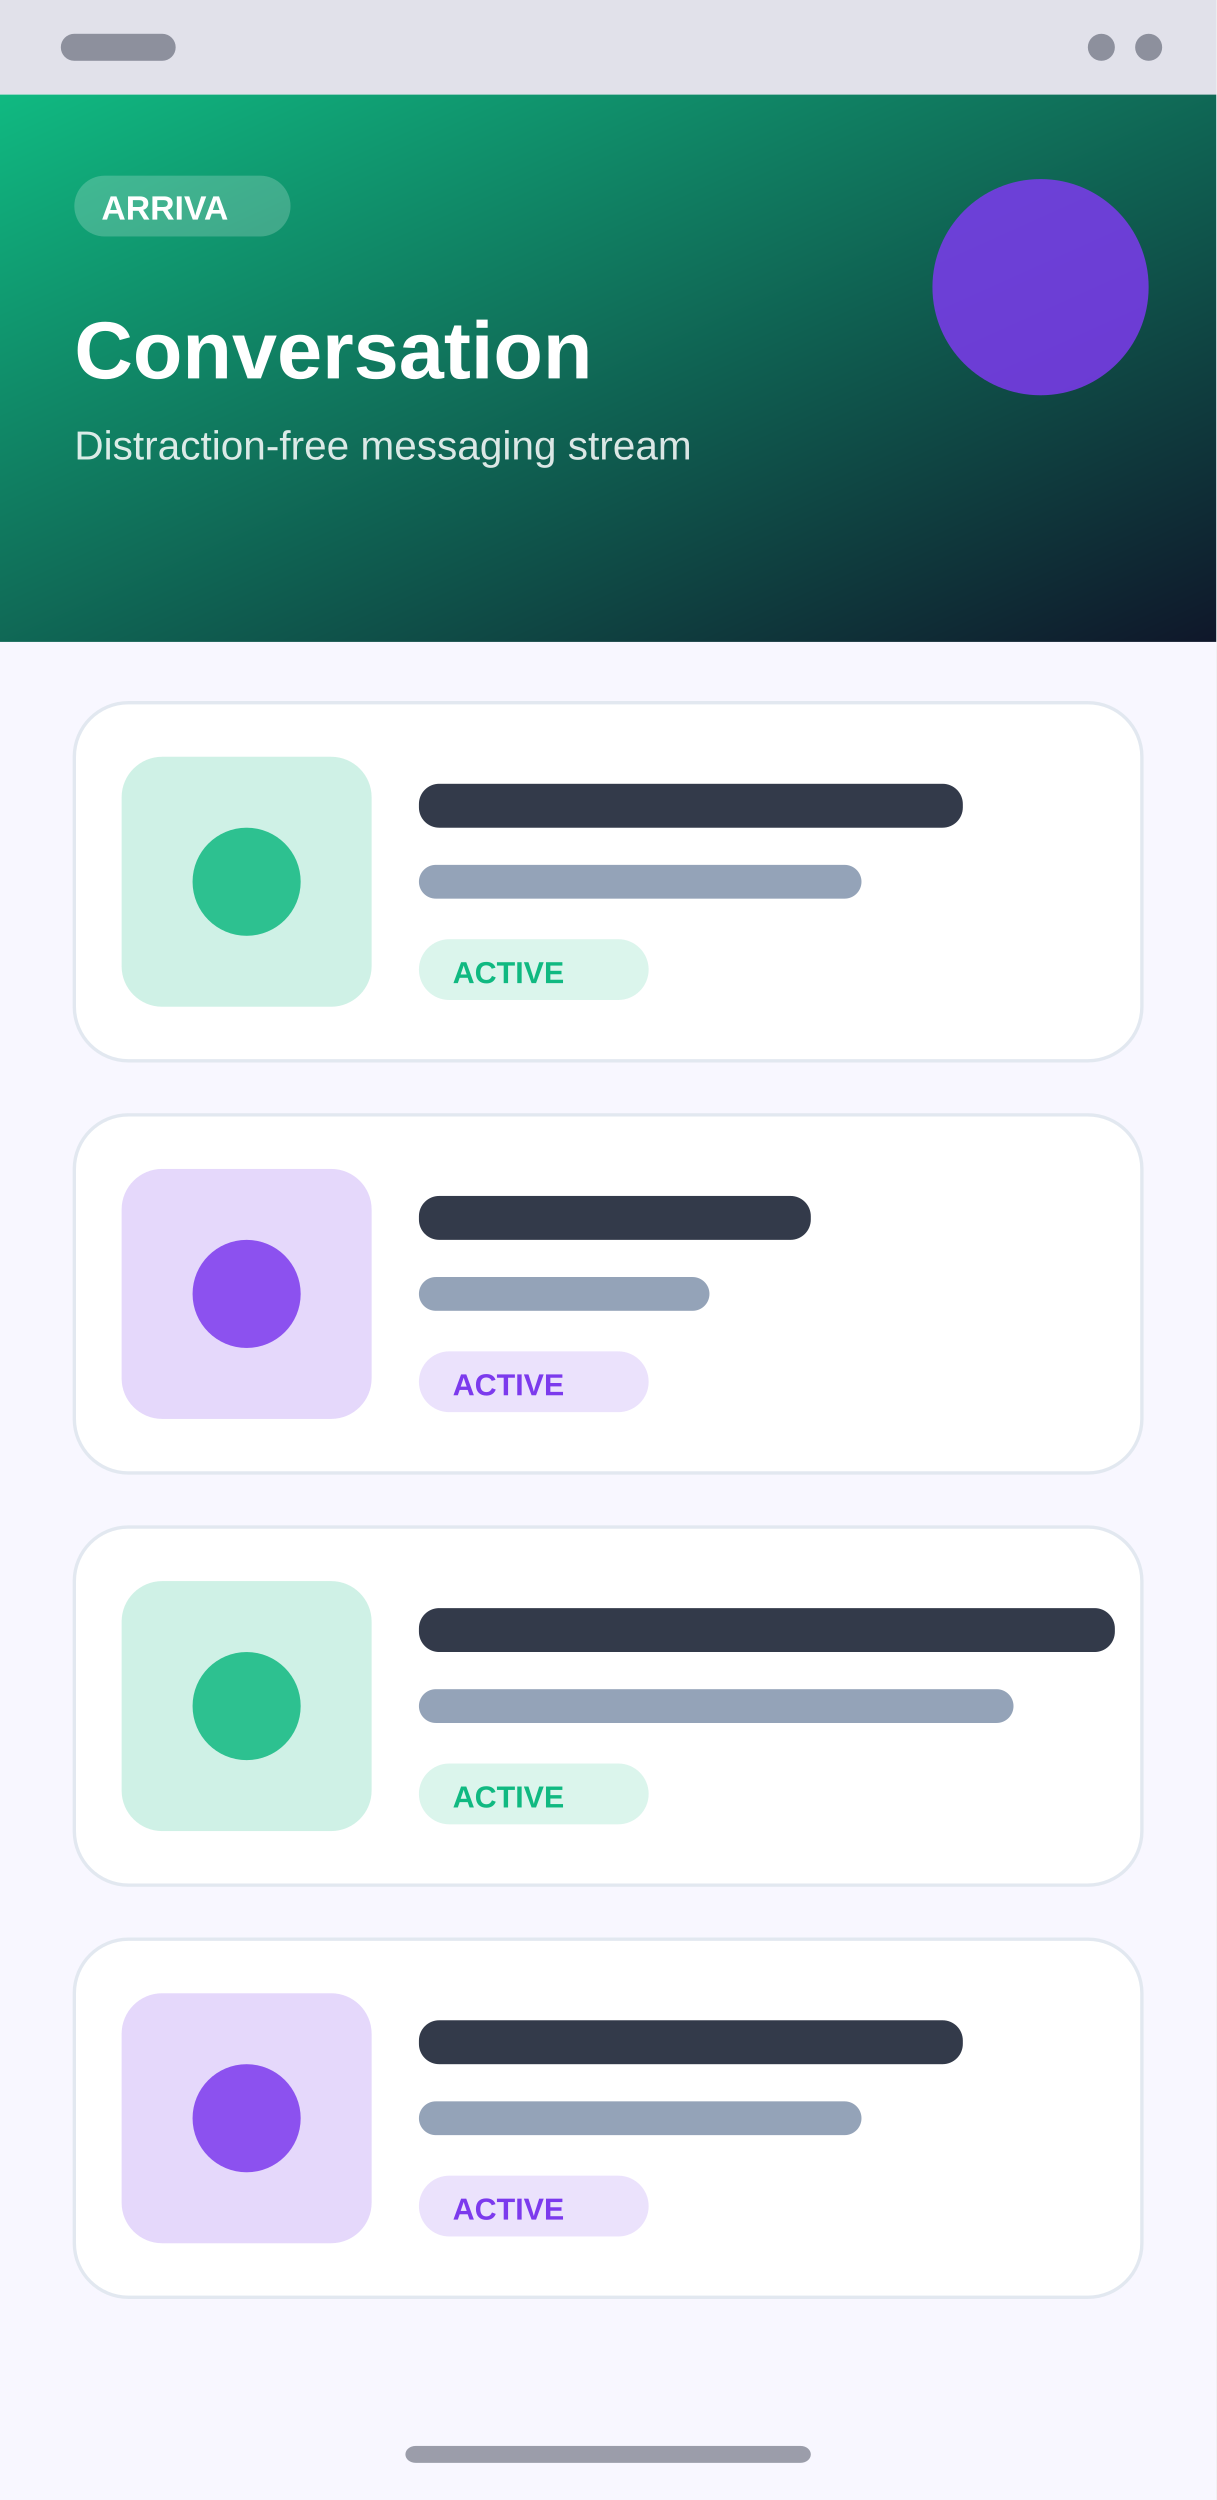
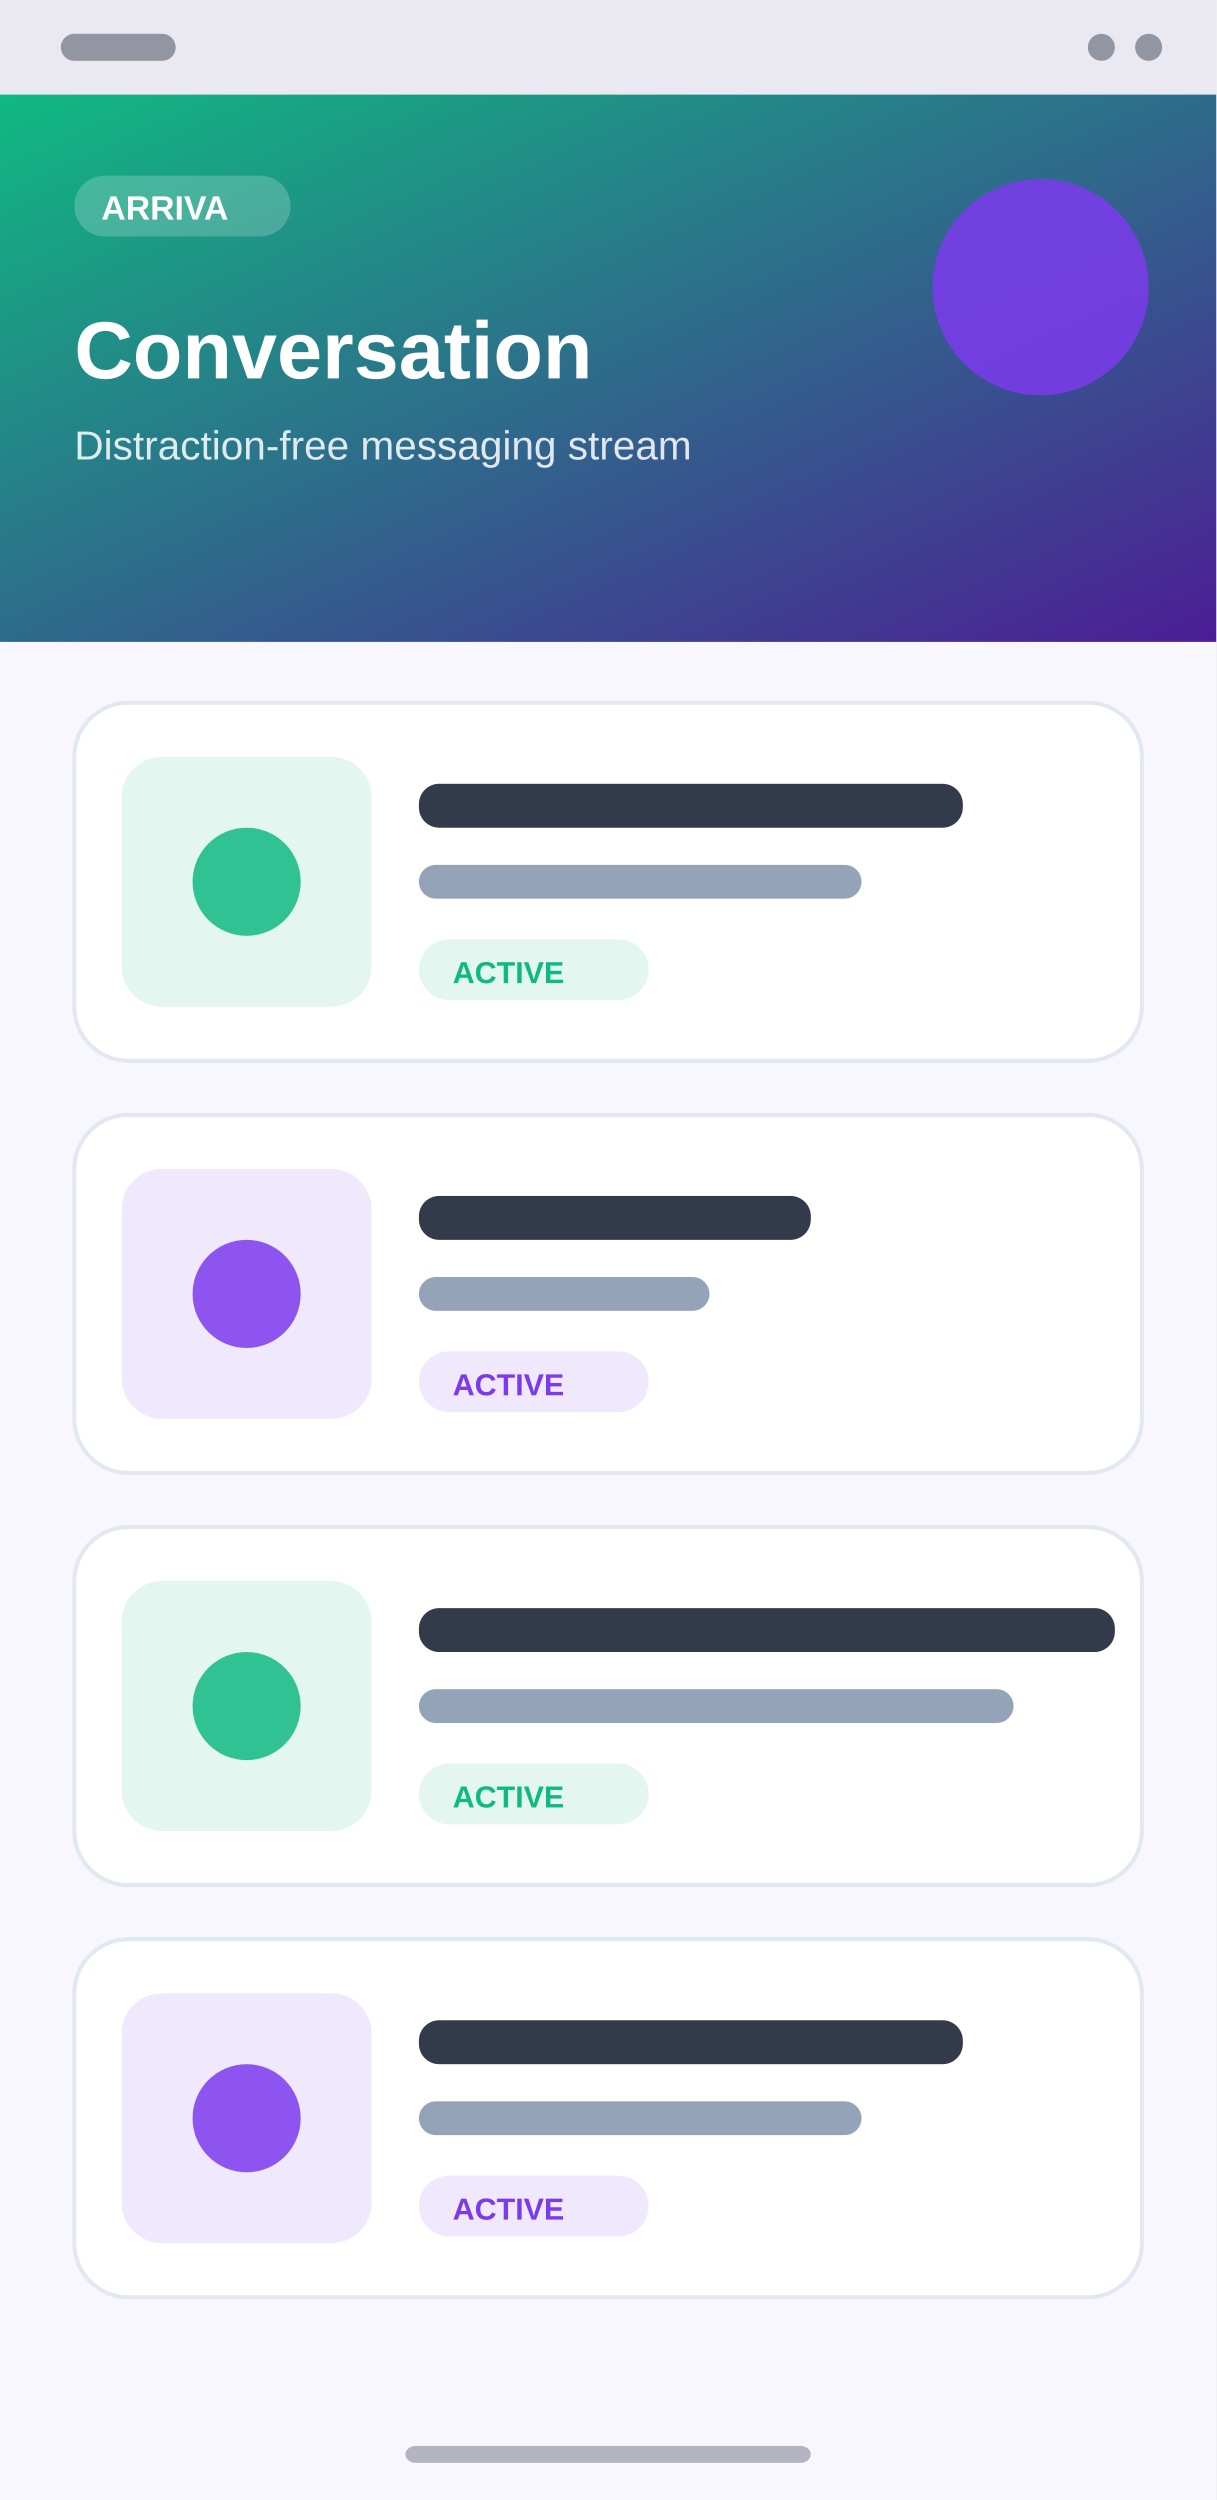
<svg xmlns="http://www.w3.org/2000/svg" viewBox="0 0 360 740">
  <defs>
    <linearGradient id="g_nexus_1" x1="0" y1="0" x2="1" y2="1">
      <stop offset="0%" stop-color="#10B981" />
-       <stop offset="100%" stop-color="#0F172A" />
+       <stop offset="100%" stop-color="#4C1D95" />
    </linearGradient>
  </defs>
  <rect width="360" height="740" fill="#F8F7FF" />
-   <rect width="360" height="28" fill="#0F172A" opacity="0.1" />
+   <rect width="360" height="28" fill="#0F172A" opacity="0.06" />
  <circle cx="340" cy="14" r="4" fill="#0F172A" opacity="0.4" />
  <circle cx="326" cy="14" r="4" fill="#0F172A" opacity="0.4" />
  <rect x="18" y="10" width="34" height="8" rx="4" fill="#0F172A" opacity="0.4" />
  <rect y="28" width="360" height="162" fill="url(#g_nexus_1)" />
  <circle cx="308" cy="85" r="32" fill="#7C3AED" opacity="0.85" />
  <rect x="22" y="52" width="64" height="18" rx="9" fill="#FFFFFF" opacity="0.2" />
  <text x="30" y="65" font-family="Poppins,Arial,sans-serif" font-size="10" font-weight="600" fill="#FFFFFF">ARRIVA</text>
  <text x="22" y="112" font-family="Poppins,Arial,sans-serif" font-size="24" font-weight="700" fill="#FFFFFF">Conversation</text>
  <text x="22" y="136" font-family="Poppins,Arial,sans-serif" font-size="12" fill="#FFFFFF" opacity="0.85">Distraction-free messaging stream</text>
-   <rect x="22" y="208" width="316" height="106" rx="16" fill="#FFFFFF" stroke="#E2E8F0" stroke-width="1" />
-   <rect x="36" y="224" width="74" height="74" rx="12" fill="#10B981" opacity="0.2" />
+   <rect x="22" y="208" width="316" height="106" rx="16" fill="#FFFFFF" stroke="#E2E8F0" stroke-width="1.2" />
+   <rect x="36" y="224" width="74" height="74" rx="12" fill="#10B981" opacity="0.12" />
  <circle cx="73" cy="261" r="16" fill="#10B981" opacity="0.85" />
  <rect x="124" y="232" width="161" height="13" rx="6" fill="#0F172A" opacity="0.85" />
  <rect x="124" y="256" width="131" height="10" rx="5" fill="#94A3B8" />
-   <rect x="124" y="278" width="68" height="18" rx="9" fill="#10B981" opacity="0.15" />
+   <rect x="124" y="278" width="68" height="18" rx="9" fill="#10B981" opacity="0.12" />
  <text x="134" y="291" font-family="Poppins,Arial,sans-serif" font-size="9" font-weight="600" fill="#10B981">ACTIVE</text>
-   <rect x="22" y="330" width="316" height="106" rx="16" fill="#FFFFFF" stroke="#E2E8F0" stroke-width="1" />
-   <rect x="36" y="346" width="74" height="74" rx="12" fill="#7C3AED" opacity="0.2" />
+   <rect x="22" y="330" width="316" height="106" rx="16" fill="#FFFFFF" stroke="#E2E8F0" stroke-width="1.2" />
+   <rect x="36" y="346" width="74" height="74" rx="12" fill="#7C3AED" opacity="0.12" />
  <circle cx="73" cy="383" r="16" fill="#7C3AED" opacity="0.85" />
  <rect x="124" y="354" width="116" height="13" rx="6" fill="#0F172A" opacity="0.85" />
  <rect x="124" y="378" width="86" height="10" rx="5" fill="#94A3B8" />
-   <rect x="124" y="400" width="68" height="18" rx="9" fill="#7C3AED" opacity="0.15" />
+   <rect x="124" y="400" width="68" height="18" rx="9" fill="#7C3AED" opacity="0.12" />
  <text x="134" y="413" font-family="Poppins,Arial,sans-serif" font-size="9" font-weight="600" fill="#7C3AED">ACTIVE</text>
-   <rect x="22" y="452" width="316" height="106" rx="16" fill="#FFFFFF" stroke="#E2E8F0" stroke-width="1" />
-   <rect x="36" y="468" width="74" height="74" rx="12" fill="#10B981" opacity="0.2" />
+   <rect x="22" y="452" width="316" height="106" rx="16" fill="#FFFFFF" stroke="#E2E8F0" stroke-width="1.2" />
+   <rect x="36" y="468" width="74" height="74" rx="12" fill="#10B981" opacity="0.12" />
  <circle cx="73" cy="505" r="16" fill="#10B981" opacity="0.85" />
  <rect x="124" y="476" width="206" height="13" rx="6" fill="#0F172A" opacity="0.85" />
  <rect x="124" y="500" width="176" height="10" rx="5" fill="#94A3B8" />
-   <rect x="124" y="522" width="68" height="18" rx="9" fill="#10B981" opacity="0.15" />
+   <rect x="124" y="522" width="68" height="18" rx="9" fill="#10B981" opacity="0.12" />
  <text x="134" y="535" font-family="Poppins,Arial,sans-serif" font-size="9" font-weight="600" fill="#10B981">ACTIVE</text>
-   <rect x="22" y="574" width="316" height="106" rx="16" fill="#FFFFFF" stroke="#E2E8F0" stroke-width="1" />
-   <rect x="36" y="590" width="74" height="74" rx="12" fill="#7C3AED" opacity="0.2" />
+   <rect x="22" y="574" width="316" height="106" rx="16" fill="#FFFFFF" stroke="#E2E8F0" stroke-width="1.2" />
+   <rect x="36" y="590" width="74" height="74" rx="12" fill="#7C3AED" opacity="0.12" />
  <circle cx="73" cy="627" r="16" fill="#7C3AED" opacity="0.85" />
  <rect x="124" y="598" width="161" height="13" rx="6" fill="#0F172A" opacity="0.85" />
  <rect x="124" y="622" width="131" height="10" rx="5" fill="#94A3B8" />
-   <rect x="124" y="644" width="68" height="18" rx="9" fill="#7C3AED" opacity="0.15" />
+   <rect x="124" y="644" width="68" height="18" rx="9" fill="#7C3AED" opacity="0.12" />
  <text x="134" y="657" font-family="Poppins,Arial,sans-serif" font-size="9" font-weight="600" fill="#7C3AED">ACTIVE</text>
-   <rect x="120" y="724" width="120" height="5" rx="3" fill="#0F172A" opacity="0.4" />
+   <rect x="120" y="724" width="120" height="5" rx="3" fill="#0F172A" opacity="0.3" />
</svg>
